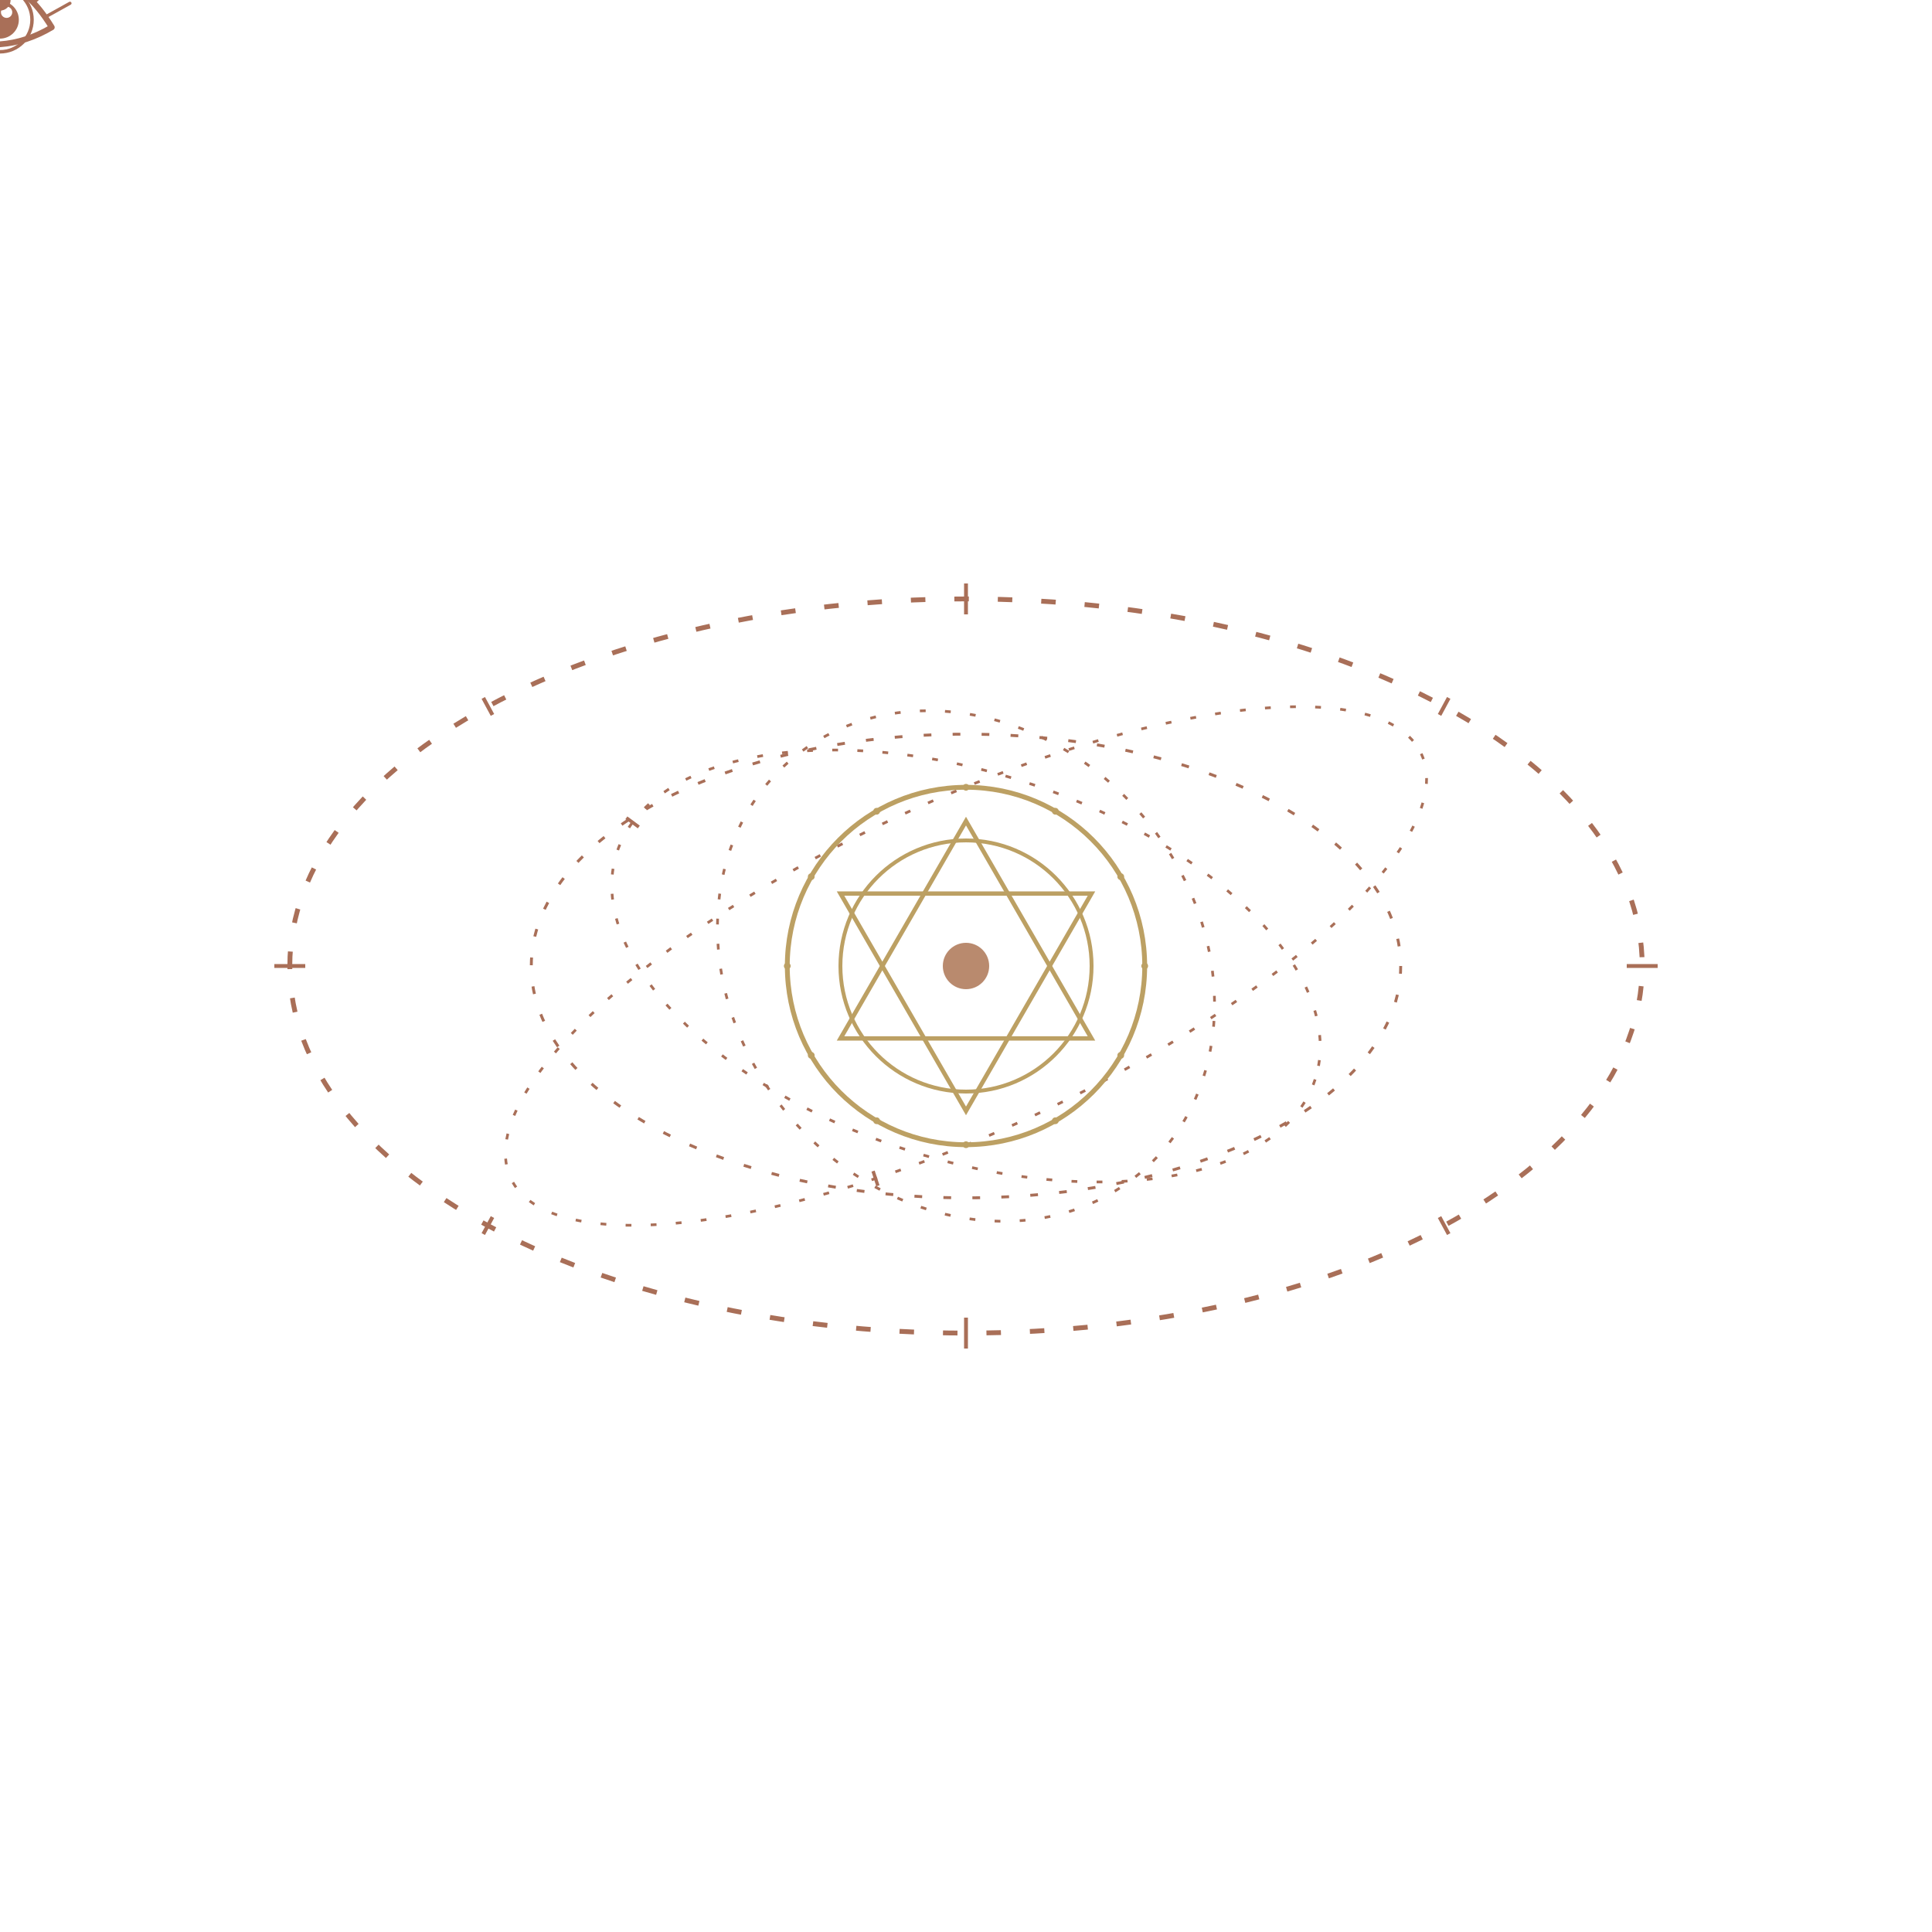
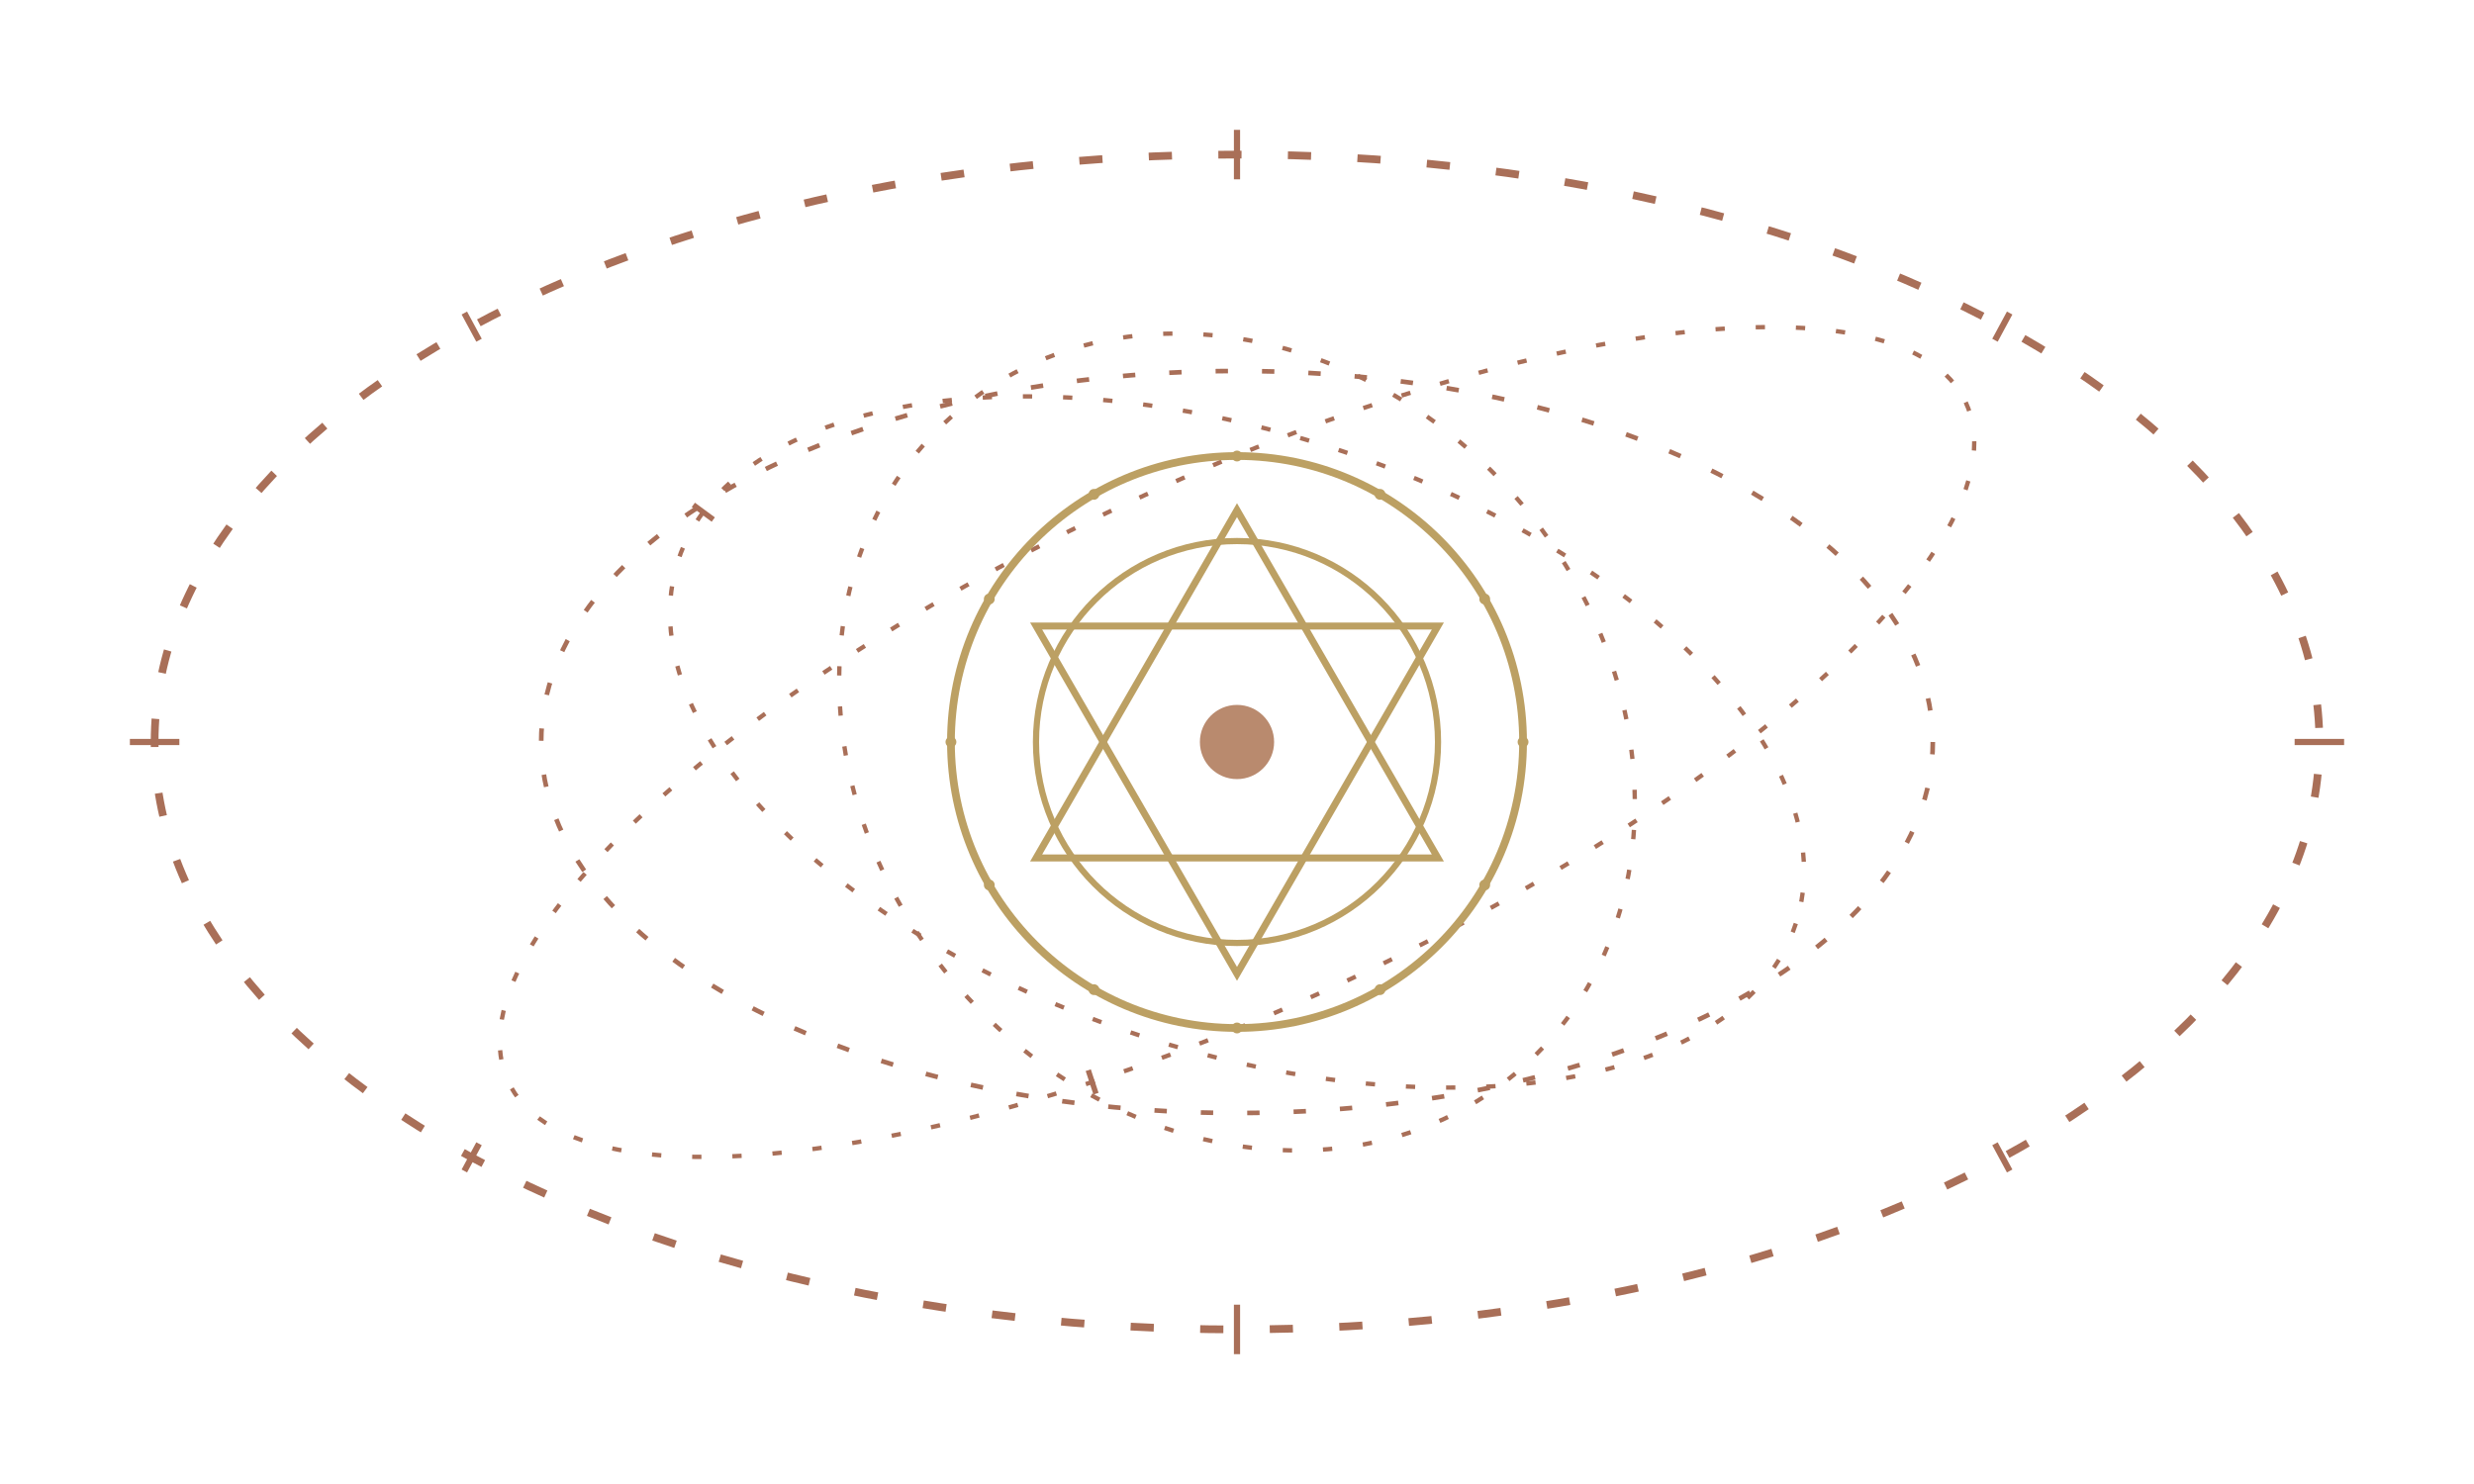
- <svg xmlns="http://www.w3.org/2000/svg" class="plate" viewBox="0 0 200 200" role="img" aria-label="An eye at the centre of a globe, watched over by an orbiting ring of stars">
+ <svg xmlns="http://www.w3.org/2000/svg" class="plate" viewBox="20 52 160 96" role="img" aria-label="An eye at the centre of a globe, watched over by an orbiting ring of stars">
  <defs>
    <path id="starShape" d="M 0,-3.2 C 0.9,-0.9 0.9,-0.9 3.2,0 C 0.9,0.9 0.9,0.9 0,3.2 C -0.9,0.9 -0.9,0.9 -3.2,0 C -0.9,-0.9 -0.9,-0.9 0,-3.2 Z" />
    <path id="orbit1PathCW" d="M 55 100 A 45 24 0 1 1 145 100 A 45 24 0 1 1 55 100 Z" />
    <path id="orbit2PathCCW" d="M 62 100 A 38 20 0 1 0 138 100 A 38 20 0 1 0 62 100 Z" />
    <path id="orbit3PathCCW" d="M 48 100 A 52 17 0 1 0 152 100 A 52 17 0 1 0 48 100 Z" />
    <path id="orbit4PathCW" d="M 72 100 A 28 24 0 1 1 128 100 A 28 24 0 1 1 72 100 Z" />
  </defs>
  <g fill="#A96F58">
    <use href="#starShape" x="155.15" y="131.11" opacity="0">
      <animate attributeName="opacity" values="0;1;1;0;0" keyTimes="0;0.064;0.474;0.538;1" dur="7.8s" begin="0s" repeatCount="indefinite" />
    </use>
    <use href="#starShape" x="44.85" y="131.11" transform="scale(0.85)" transform-origin="44.85 131.11" opacity="0">
      <animate attributeName="opacity" values="0;1;1;0;0" keyTimes="0;0.064;0.538;0.603;1" dur="7.8s" begin="2s" repeatCount="indefinite" />
    </use>
    <use href="#starShape" x="44.85" y="68.89" opacity="0">
      <animate attributeName="opacity" values="0;1;1;0;0" keyTimes="0;0.049;0.469;0.518;1" dur="8.1s" begin="4s" repeatCount="indefinite" />
    </use>
    <use href="#starShape" x="155.15" y="68.89" transform="scale(0.85)" transform-origin="155.15 68.89" opacity="0">
      <animate attributeName="opacity" values="0;1;1;0;0" keyTimes="0;0.078;0.48;0.558;1" dur="7.7s" begin="6s" repeatCount="indefinite" />
    </use>
  </g>
  <ellipse cx="100" cy="100" rx="45" ry="24" fill="none" stroke="#A96F58" stroke-width="0.3" stroke-dasharray="0.8 2.2">
    <animate attributeName="stroke-dashoffset" from="0" to="-221.82" dur="46s" repeatCount="indefinite" />
  </ellipse>
  <ellipse cx="100" cy="100" rx="38" ry="20" transform="rotate(18 100 100)" fill="none" stroke="#A96F58" stroke-width="0.28" stroke-dasharray="0.6 2">
    <animate attributeName="stroke-dashoffset" from="0" to="186.63" dur="40s" repeatCount="indefinite" />
  </ellipse>
  <ellipse cx="100" cy="100" rx="52" ry="17" transform="rotate(-25 100 100)" fill="none" stroke="#A96F58" stroke-width="0.28" stroke-dasharray="0.6 2">
    <animate attributeName="stroke-dashoffset" from="0" to="230.95" dur="52s" repeatCount="indefinite" />
  </ellipse>
  <ellipse cx="100" cy="100" rx="28" ry="24" transform="rotate(50 100 100)" fill="none" stroke="#A96F58" stroke-width="0.28" stroke-dasharray="0.6 2">
    <animate attributeName="stroke-dashoffset" from="0" to="-163.60" dur="34s" repeatCount="indefinite" />
  </ellipse>
  <g stroke="#A96F58" stroke-width="0.35">
    <line x1="66.13" y1="85.61" x2="64.84" y2="84.66" />
    <line x1="90.38" y1="121.23" x2="90.88" y2="122.75" />
  </g>
  <g transform="rotate(50 100 100)">
    <circle r="0.95" fill="#A96F58">
      <animateMotion dur="11s" repeatCount="indefinite" rotate="0">
        <mpath href="#orbit4PathCW" />
      </animateMotion>
    </circle>
  </g>
  <g transform="rotate(18 100 100)">
    <circle r="1.0" fill="#A96F58">
      <animateMotion dur="14s" repeatCount="indefinite" rotate="0">
        <mpath href="#orbit2PathCCW" />
      </animateMotion>
    </circle>
  </g>
  <g>
    <circle r="1.1" fill="#A96F58">
      <animateMotion dur="17s" repeatCount="indefinite" rotate="0">
        <mpath href="#orbit1PathCW" />
      </animateMotion>
    </circle>
  </g>
  <g transform="rotate(-25 100 100)">
    <circle r="1.1" fill="#A96F58">
      <animateMotion dur="20s" repeatCount="indefinite" rotate="0">
        <mpath href="#orbit3PathCCW" />
      </animateMotion>
    </circle>
  </g>
  <path id="orbitPath" d="M 30 100 A 70 38 0 1 1 170 100 A 70 38 0 1 1 30 100 Z" fill="none" stroke="#A96F58" stroke-width="0.5" stroke-dasharray="1.5 3">
    <animate attributeName="stroke-dashoffset" from="0" to="-346.78" dur="58s" repeatCount="indefinite" />
  </path>
  <g stroke="#A96F58" stroke-width="0.4">
    <line x1="168.40" y1="100.00" x2="171.60" y2="100.00" />
    <line x1="149.02" y1="125.99" x2="149.97" y2="127.75" />
    <line x1="100.00" y1="136.40" x2="100.00" y2="139.60" />
    <line x1="50.98" y1="125.99" x2="50.03" y2="127.75" />
    <line x1="31.60" y1="100.00" x2="28.40" y2="100.00" />
    <line x1="50.98" y1="74.01" x2="50.03" y2="72.25" />
    <line x1="100.00" y1="63.60" x2="100.00" y2="60.40" />
    <line x1="149.02" y1="74.01" x2="149.97" y2="72.25" />
  </g>
  <g>
    <animateTransform attributeName="transform" type="rotate" from="0 100 100" to="360 100 100" dur="105s" repeatCount="indefinite" />
    <g fill="#BCA063">
      <circle cx="118.50" cy="100.00" r="0.35" />
      <circle cx="116.02" cy="109.25" r="0.35" />
      <circle cx="109.25" cy="116.02" r="0.35" />
      <circle cx="100.00" cy="118.50" r="0.35" />
      <circle cx="90.75" cy="116.02" r="0.35" />
      <circle cx="83.98" cy="109.25" r="0.35" />
      <circle cx="81.50" cy="100.00" r="0.35" />
      <circle cx="83.98" cy="90.75" r="0.35" />
      <circle cx="90.75" cy="83.98" r="0.35" />
      <circle cx="100.00" cy="81.50" r="0.35" />
      <circle cx="109.25" cy="83.98" r="0.35" />
      <circle cx="116.02" cy="90.75" r="0.35" />
    </g>
    <circle cx="100" cy="100" r="18.5" fill="none" stroke="#BCA063" stroke-width="0.5" />
    <circle cx="100" cy="100" r="13" fill="none" stroke="#BCA063" stroke-width="0.4" />
  </g>
  <g fill="none" stroke="#BCA063" stroke-width="0.45">
    <animateTransform attributeName="transform" type="rotate" from="360 100 100" to="0 100 100" dur="130s" repeatCount="indefinite" />
    <path d="M 100.00,85.00 L 112.99,107.50 L 87.01,107.50 Z" />
    <path d="M 100.00,115.00 L 87.01,92.50 L 112.99,92.50 Z" />
  </g>
  <circle cx="100" cy="100" r="2.4" fill="#B98A6E" />
  <g>
    <g stroke="#A96F58" fill="none" stroke-linecap="round" stroke-linejoin="round">
      <g stroke-width="0.33">
        <line x1="-4.68" y1="1.76" x2="-7.24" y2="0.34" />
        <line x1="-3.51" y1="0.27" x2="-5.61" y2="-1.77" />
        <line x1="-2.34" y1="-0.81" x2="-3.83" y2="-3.32" />
        <line x1="-1.17" y1="-1.44" x2="-1.94" y2="-4.26" />
        <line x1="0.00" y1="-1.66" x2="0.00" y2="-4.58" />
        <line x1="1.17" y1="-1.44" x2="1.94" y2="-4.26" />
        <line x1="2.34" y1="-0.81" x2="3.83" y2="-3.32" />
        <line x1="3.51" y1="0.27" x2="5.61" y2="-1.77" />
        <line x1="4.68" y1="1.76" x2="7.24" y2="0.34" />
      </g>
      <path stroke-width="0.6" d="M -5.362,2.827 Q -2.73,-1.463 0.0,-1.657 Q 2.73,-1.463 5.362,2.827 Q 2.73,4.388 0.0,4.583 Q -2.73,4.388 -5.362,2.827 Z" />
      <path stroke-width="0.36" d="M -3.315,2.047 A 3.315,3.315 0 1,0 3.315,2.047 A 3.315,3.315 0 1,0 -3.315,2.047 Z" />
      <path fill="#A96F58" stroke="none" fill-rule="evenodd" d="M -1.95,2.047 A 1.95,1.95 0 1,0 1.95,2.047 A 1.95,1.95 0 1,0 -1.95,2.047 Z M 0.098,1.268 A 0.585,0.585 0 1,0 1.268,1.268 A 0.585,0.585 0 1,0 0.098,1.268 Z" />
    </g>
    <animateMotion dur="26s" repeatCount="indefinite" calcMode="linear" keyPoints="0;0.021;0.042;0.062;0.083;0.104;0.125;0.146;0.167;0.188;0.208;0.229;0.25;0.271;0.292;0.312;0.333;0.354;0.375;0.396;0.417;0.438;0.458;0.479;0.5;0.521;0.542;0.562;0.583;0.604;0.625;0.646;0.667;0.688;0.708;0.729;0.75;0.771;0.792;0.812;0.833;0.854;0.875;0.896;0.917;0.938;0.958;0.979;1" keyTimes="0;0.042;0.073;0.102;0.13;0.152;0.172;0.187;0.201;0.217;0.23;0.241;0.25;0.262;0.273;0.286;0.302;0.317;0.332;0.352;0.374;0.402;0.432;0.463;0.505;0.542;0.573;0.602;0.63;0.652;0.672;0.687;0.701;0.717;0.73;0.741;0.75;0.761;0.773;0.786;0.802;0.817;0.832;0.852;0.874;0.902;0.932;0.963;1" path="M 30 100 A 70 38 0 1 1 170 100 A 70 38 0 1 1 30 100 Z" />
  </g>
</svg>
